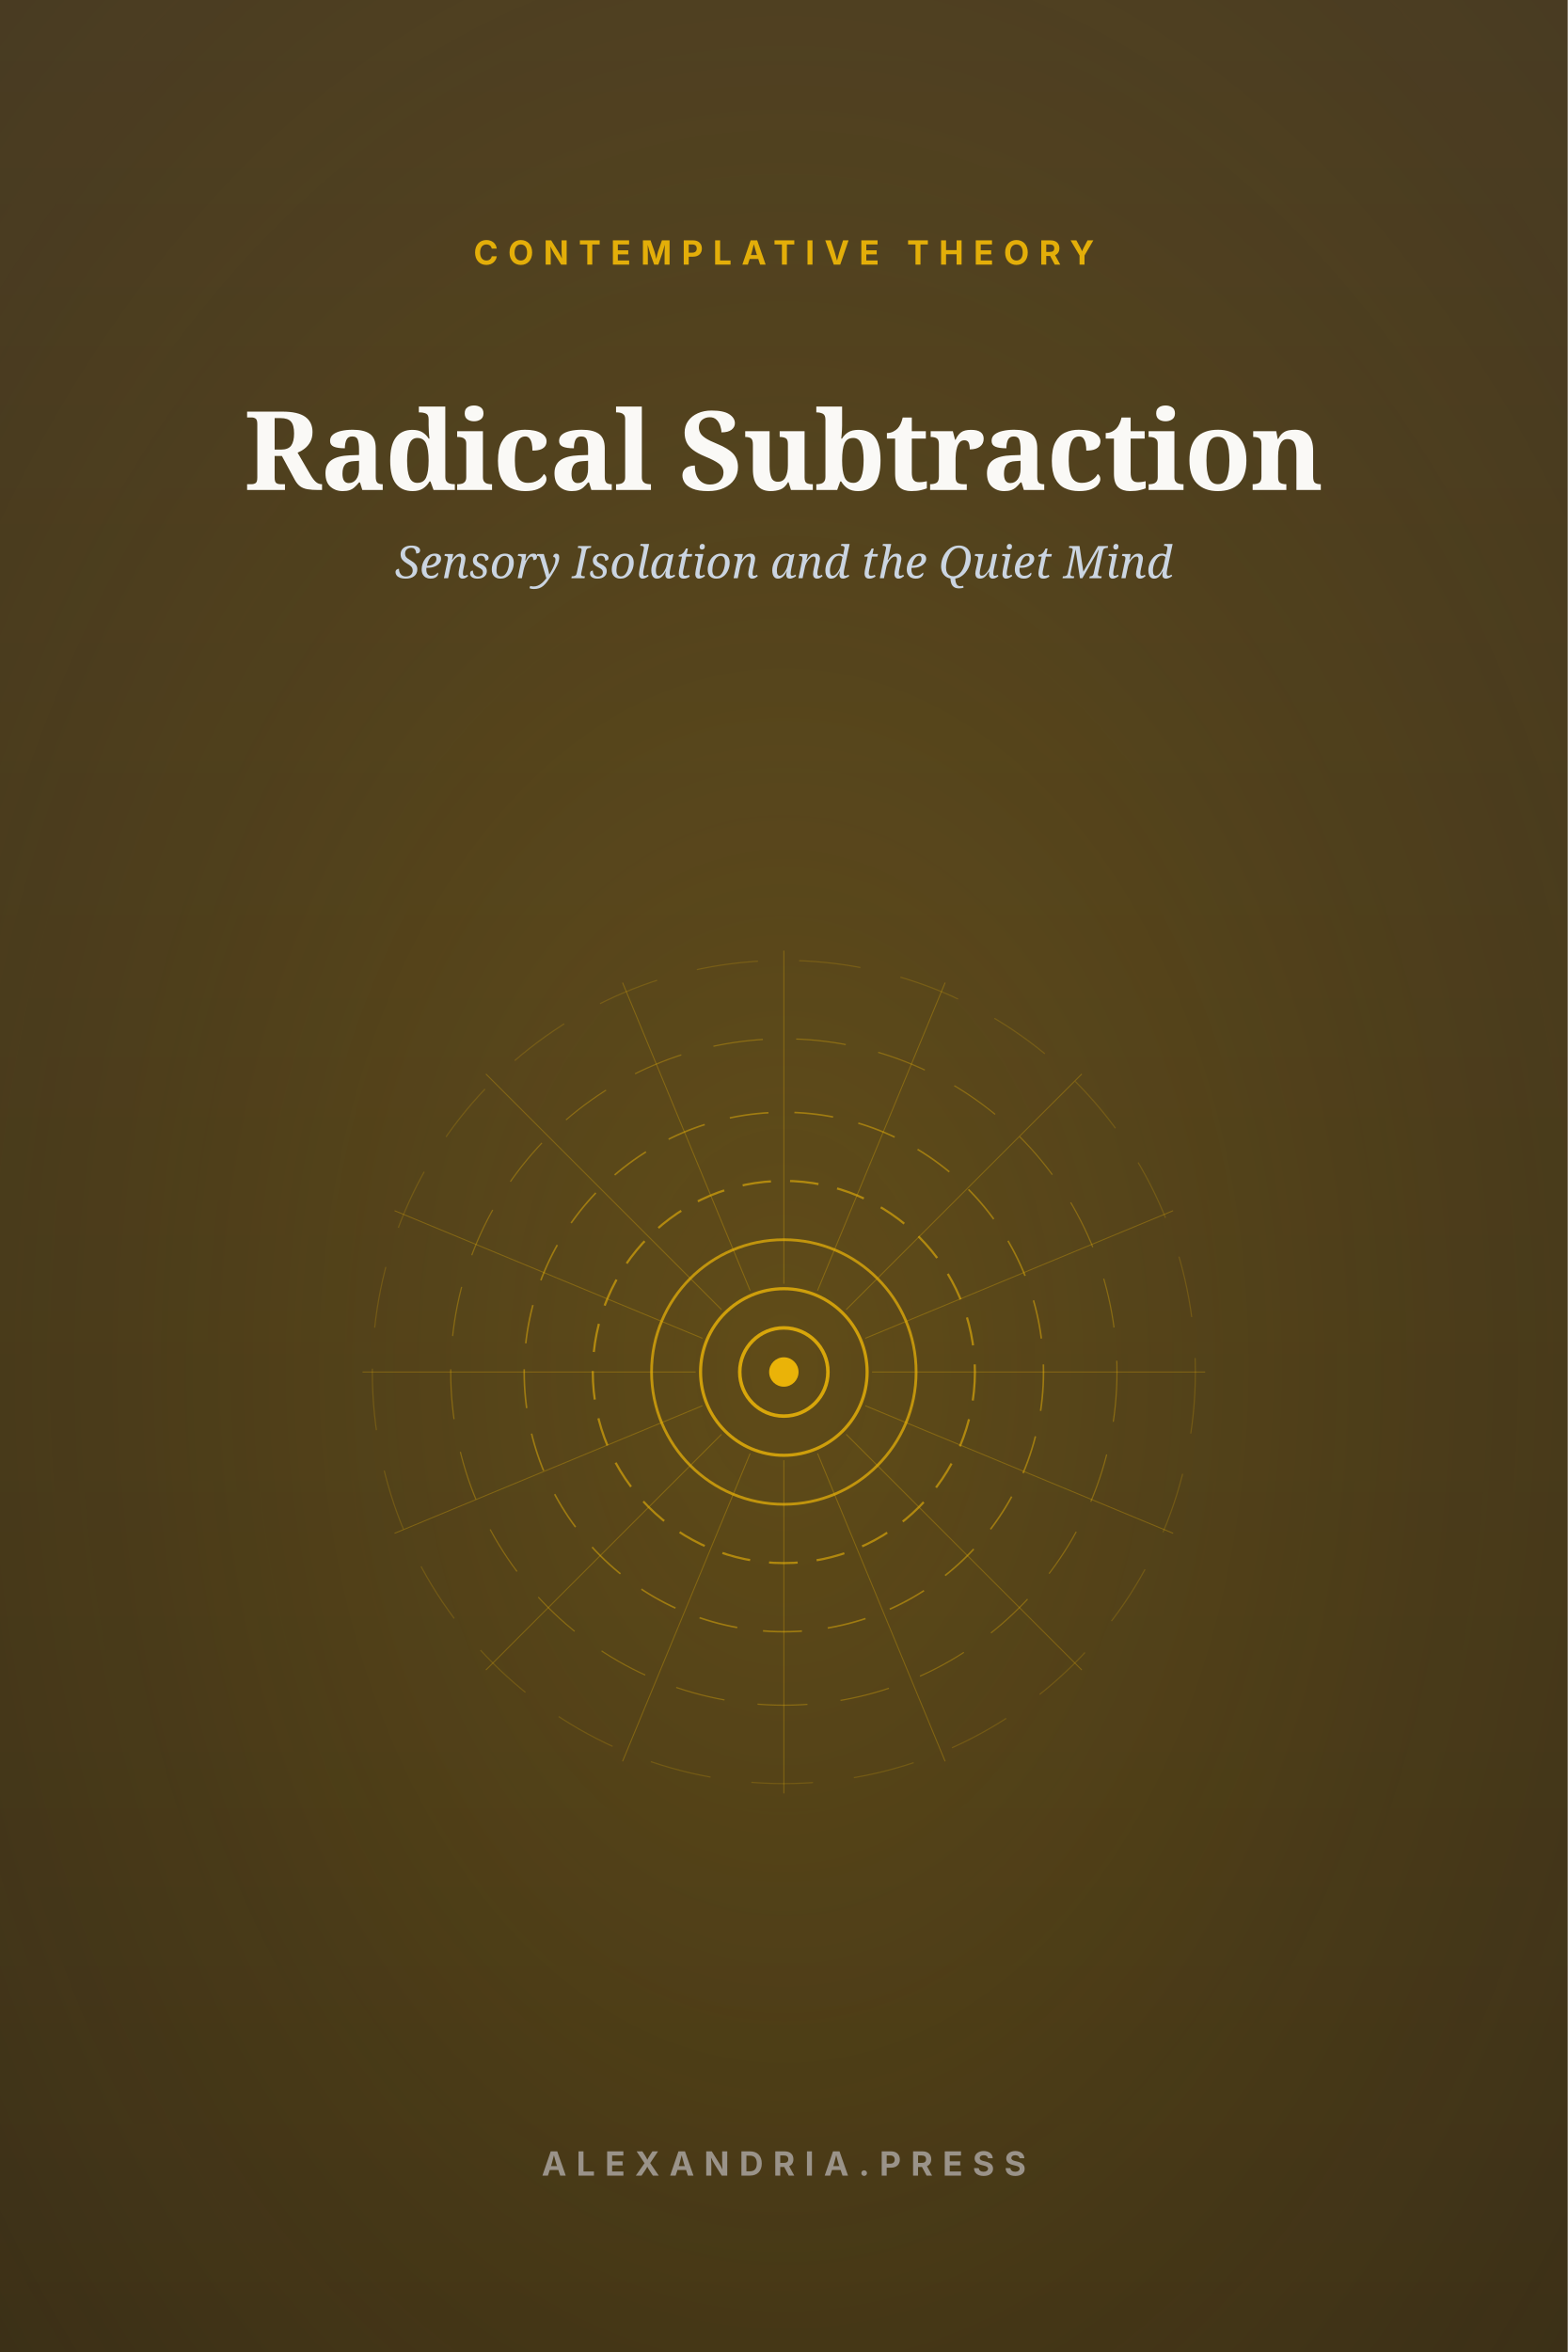
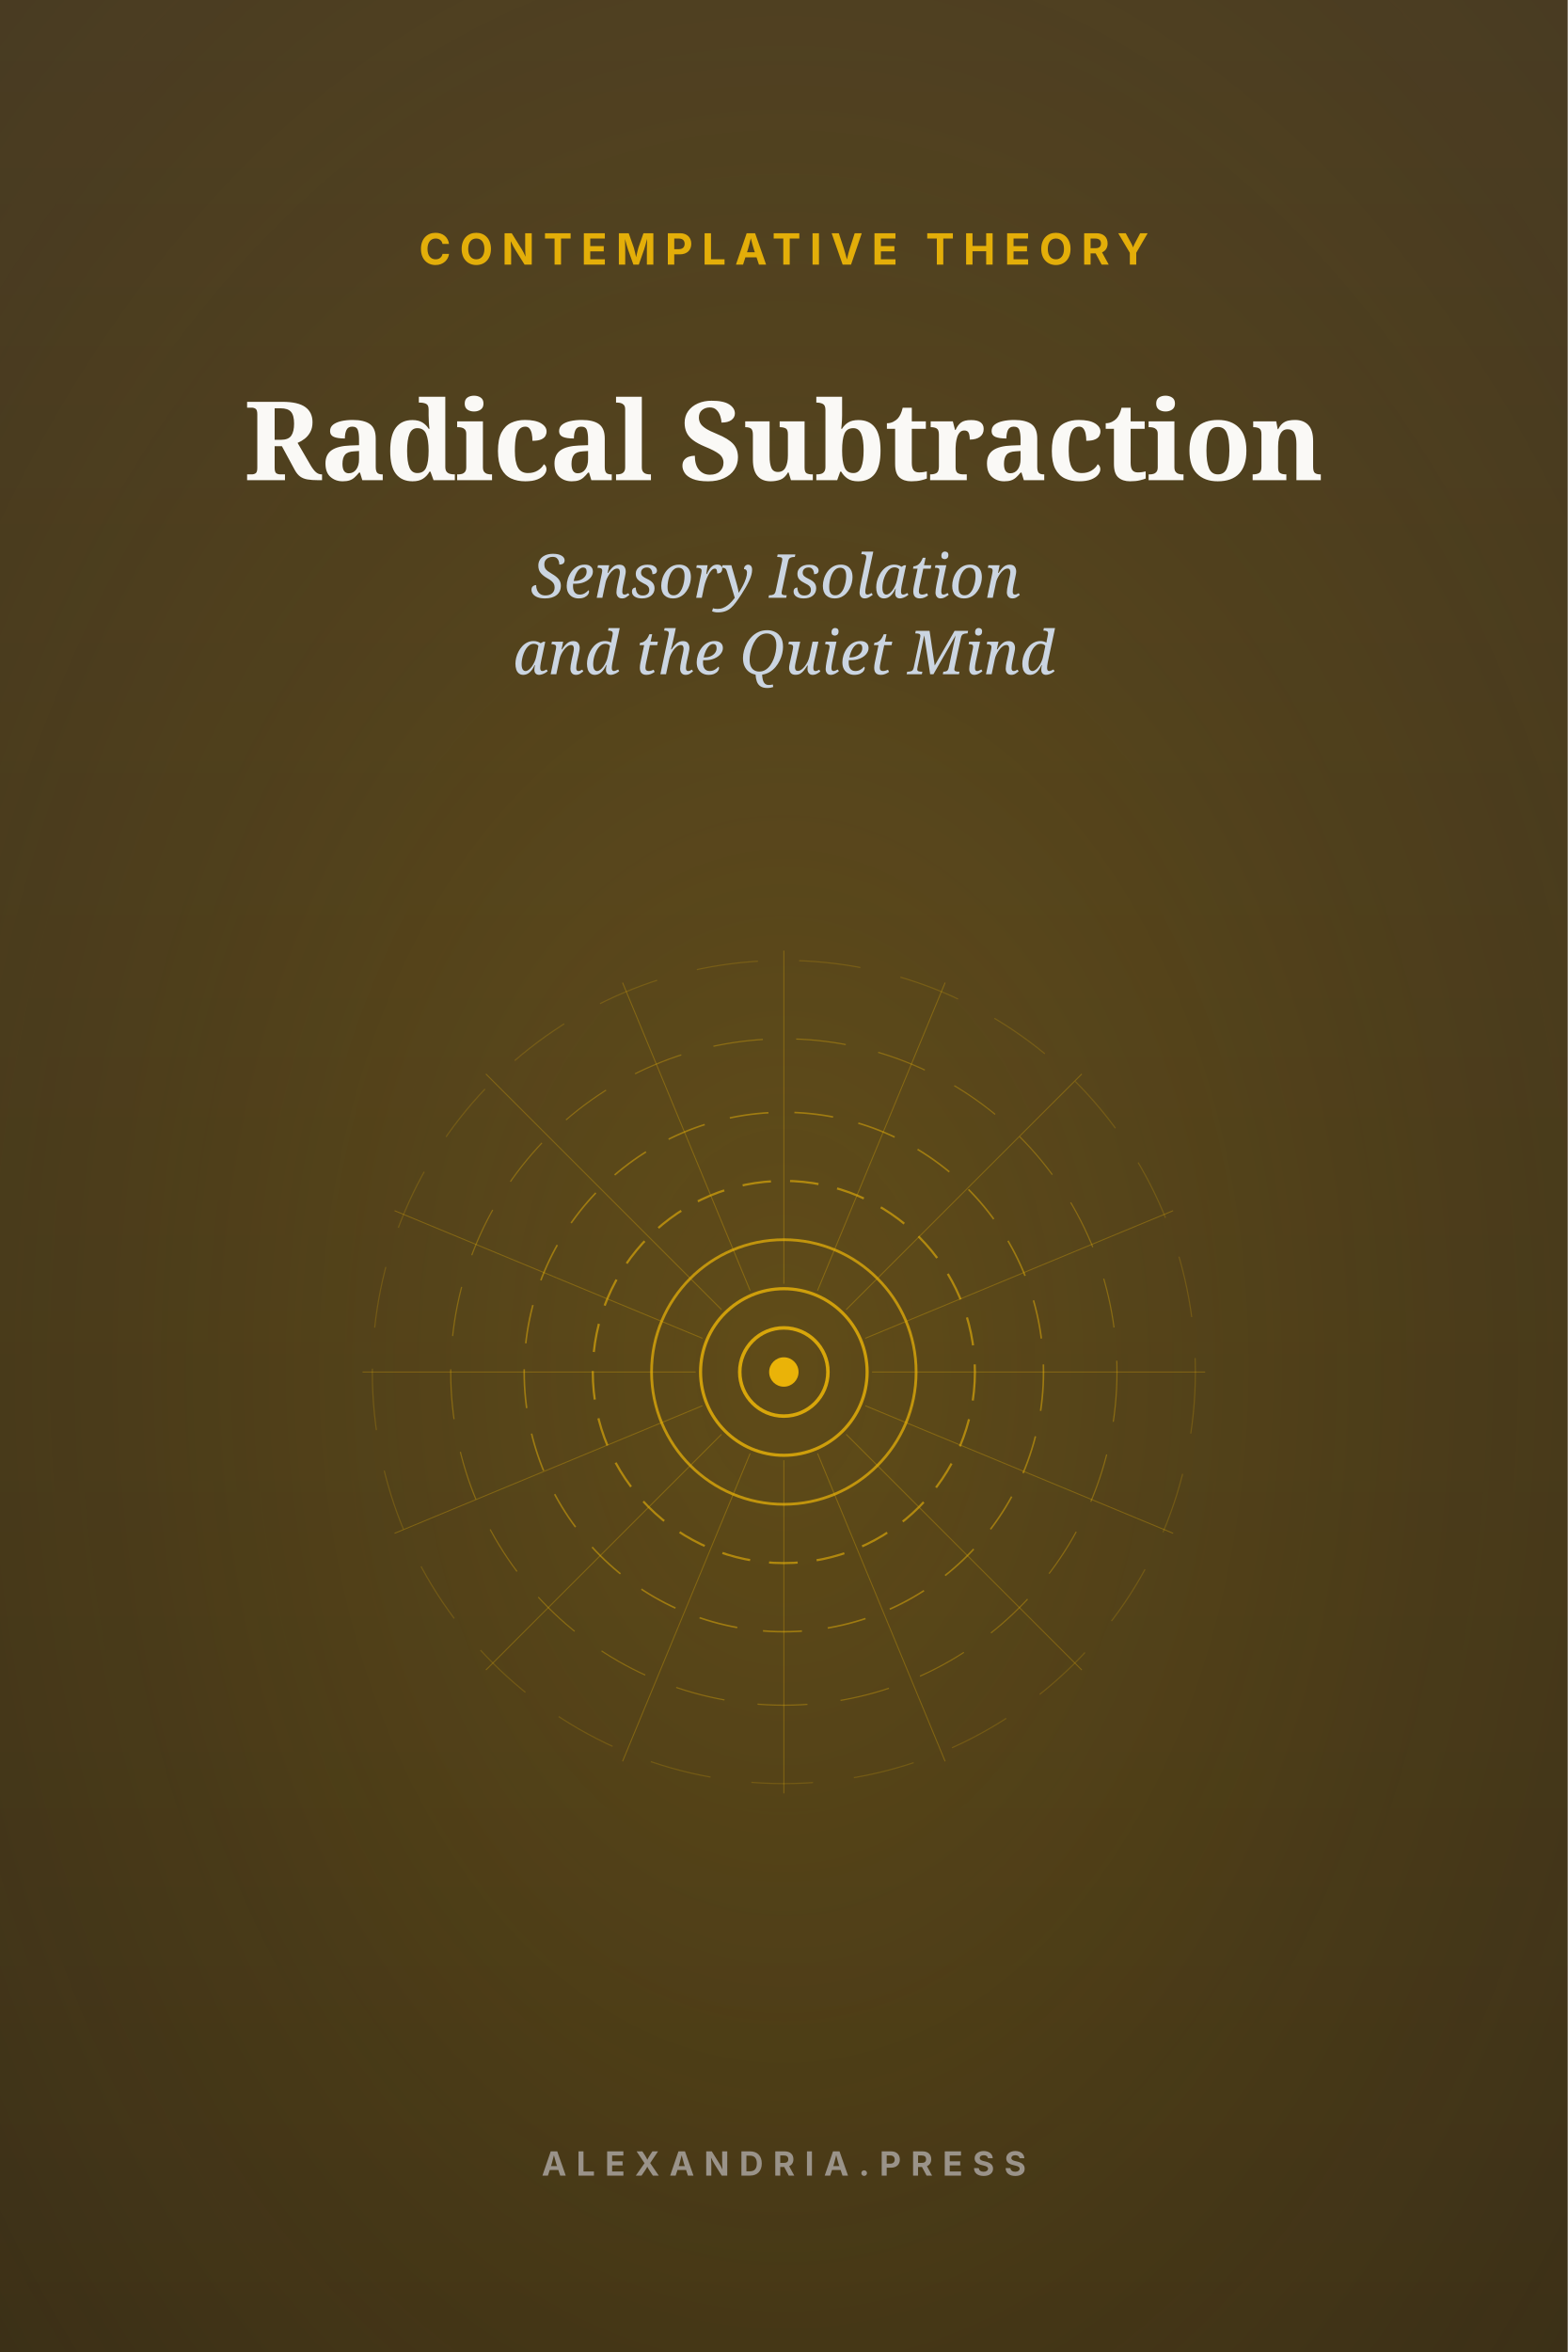
<svg xmlns="http://www.w3.org/2000/svg" viewBox="0 0 1600 2400" width="100%" height="100%">
  <defs>
    <linearGradient id="bg-radical-subtraction" x1="0%" y1="0%" x2="0%" y2="100%">
      <stop offset="0%" stop-color="#3b3124" />
      <stop offset="60%" stop-color="#2f271d" />
      <stop offset="100%" stop-color="#282119" />
    </linearGradient>
    <radialGradient id="halo-radical-subtraction" cx="50%" cy="58%" r="75%">
      <stop offset="0%" stop-color="#eab308" stop-opacity="0.26" />
      <stop offset="55%" stop-color="#eab308" stop-opacity="0.15" />
      <stop offset="100%" stop-color="#eab308" stop-opacity="0.08" />
    </radialGradient>
  </defs>
  <rect width="1600" height="2400" fill="url(#bg-radical-subtraction)" />
  <rect width="1600" height="2400" fill="url(#halo-radical-subtraction)" />
  <g text-anchor="middle" font-family="'Inter', -apple-system, sans-serif">
-     <text x="800" y="270" font-size="34" font-weight="700" letter-spacing="10" fill="#eab308" opacity="0.95">CONTEMPLATIVE THEORY</text>
+     <text x="800" y="270" font-size="44" font-weight="700" letter-spacing="9" fill="#eab308" opacity="0.95">CONTEMPLATIVE THEORY</text>
  </g>
  <g text-anchor="middle">
-     <text x="800" y="500" font-family="'Literata', Georgia, serif" font-size="112" font-weight="700" letter-spacing="-0.01em" fill="#faf9f6">
+     <text x="800" y="490" font-family="'Literata', Georgia, serif" font-size="112" font-weight="700" letter-spacing="-0.01em" fill="#faf9f6">
      Radical Subtraction
    </text>
-     <text x="800" y="590" font-family="'Literata', Georgia, serif" font-size="46" font-weight="400" font-style="italic" fill="#cbd5e1">
-       Sensory Isolation and the Quiet Mind
+     <text x="800" y="610" font-family="'Literata', Georgia, serif" font-size="62" font-weight="400" font-style="italic" fill="#cbd5e1">
+       <tspan x="800" dy="0">Sensory Isolation</tspan>
+       <tspan x="800" dy="78">and the Quiet Mind</tspan>
    </text>
  </g>
  <g class="emblem-void">
    <circle cx="800" cy="1400" r="45" stroke="#eab308" stroke-width="3.6" stroke-dasharray="none" fill="none" opacity="0.87" />
    <circle cx="800" cy="1400" r="85" stroke="#eab308" stroke-width="3.2" stroke-dasharray="none" fill="none" opacity="0.80" />
    <circle cx="800" cy="1400" r="135" stroke="#eab308" stroke-width="2.8" stroke-dasharray="none" fill="none" opacity="0.71" />
    <circle cx="800" cy="1400" r="195" stroke="#eab308" stroke-width="2.2" stroke-dasharray="29.2,19.5" fill="none" opacity="0.60" />
    <circle cx="800" cy="1400" r="265" stroke="#eab308" stroke-width="1.6" stroke-dasharray="39.8,26.5" fill="none" opacity="0.48" />
    <circle cx="800" cy="1400" r="340" stroke="#eab308" stroke-width="1.2" stroke-dasharray="51.0,34.0" fill="none" opacity="0.34" />
    <circle cx="800" cy="1400" r="420" stroke="#eab308" stroke-width="1.2" stroke-dasharray="63.0,42.0" fill="none" opacity="0.20" />
    <line x1="890.0" y1="1400.0" x2="1230.0" y2="1400.0" stroke="#eab308" stroke-width="1.0" opacity="0.3" />
    <line x1="883.1" y1="1434.4" x2="1197.3" y2="1564.6" stroke="#eab308" stroke-width="1.0" opacity="0.3" />
    <line x1="863.6" y1="1463.6" x2="1104.1" y2="1704.1" stroke="#eab308" stroke-width="1.0" opacity="0.3" />
    <line x1="834.4" y1="1483.1" x2="964.6" y2="1797.3" stroke="#eab308" stroke-width="1.0" opacity="0.3" />
    <line x1="800.0" y1="1490.0" x2="800.0" y2="1830.0" stroke="#eab308" stroke-width="1.0" opacity="0.3" />
    <line x1="765.6" y1="1483.1" x2="635.4" y2="1797.3" stroke="#eab308" stroke-width="1.0" opacity="0.3" />
    <line x1="736.4" y1="1463.6" x2="495.9" y2="1704.1" stroke="#eab308" stroke-width="1.0" opacity="0.3" />
    <line x1="716.9" y1="1434.4" x2="402.7" y2="1564.6" stroke="#eab308" stroke-width="1.0" opacity="0.3" />
    <line x1="710.0" y1="1400.0" x2="370.0" y2="1400.0" stroke="#eab308" stroke-width="1.0" opacity="0.3" />
    <line x1="716.9" y1="1365.6" x2="402.7" y2="1235.4" stroke="#eab308" stroke-width="1.0" opacity="0.3" />
    <line x1="736.4" y1="1336.4" x2="495.9" y2="1095.9" stroke="#eab308" stroke-width="1.0" opacity="0.3" />
    <line x1="765.6" y1="1316.9" x2="635.4" y2="1002.7" stroke="#eab308" stroke-width="1.0" opacity="0.3" />
    <line x1="800.0" y1="1310.0" x2="800.0" y2="970.0" stroke="#eab308" stroke-width="1.0" opacity="0.3" />
    <line x1="834.4" y1="1316.9" x2="964.6" y2="1002.7" stroke="#eab308" stroke-width="1.0" opacity="0.3" />
    <line x1="863.6" y1="1336.4" x2="1104.1" y2="1095.9" stroke="#eab308" stroke-width="1.0" opacity="0.3" />
    <line x1="883.1" y1="1365.6" x2="1197.3" y2="1235.4" stroke="#eab308" stroke-width="1.0" opacity="0.3" />
    <circle cx="800" cy="1400" r="15" fill="#eab308" />
  </g>
  <g text-anchor="middle" font-family="'Inter', -apple-system, sans-serif">
    <text x="800" y="2220" font-size="34" font-weight="700" letter-spacing="10" fill="#a8a29e" opacity="0.85">ALEXANDRIA.PRESS</text>
  </g>
</svg>
